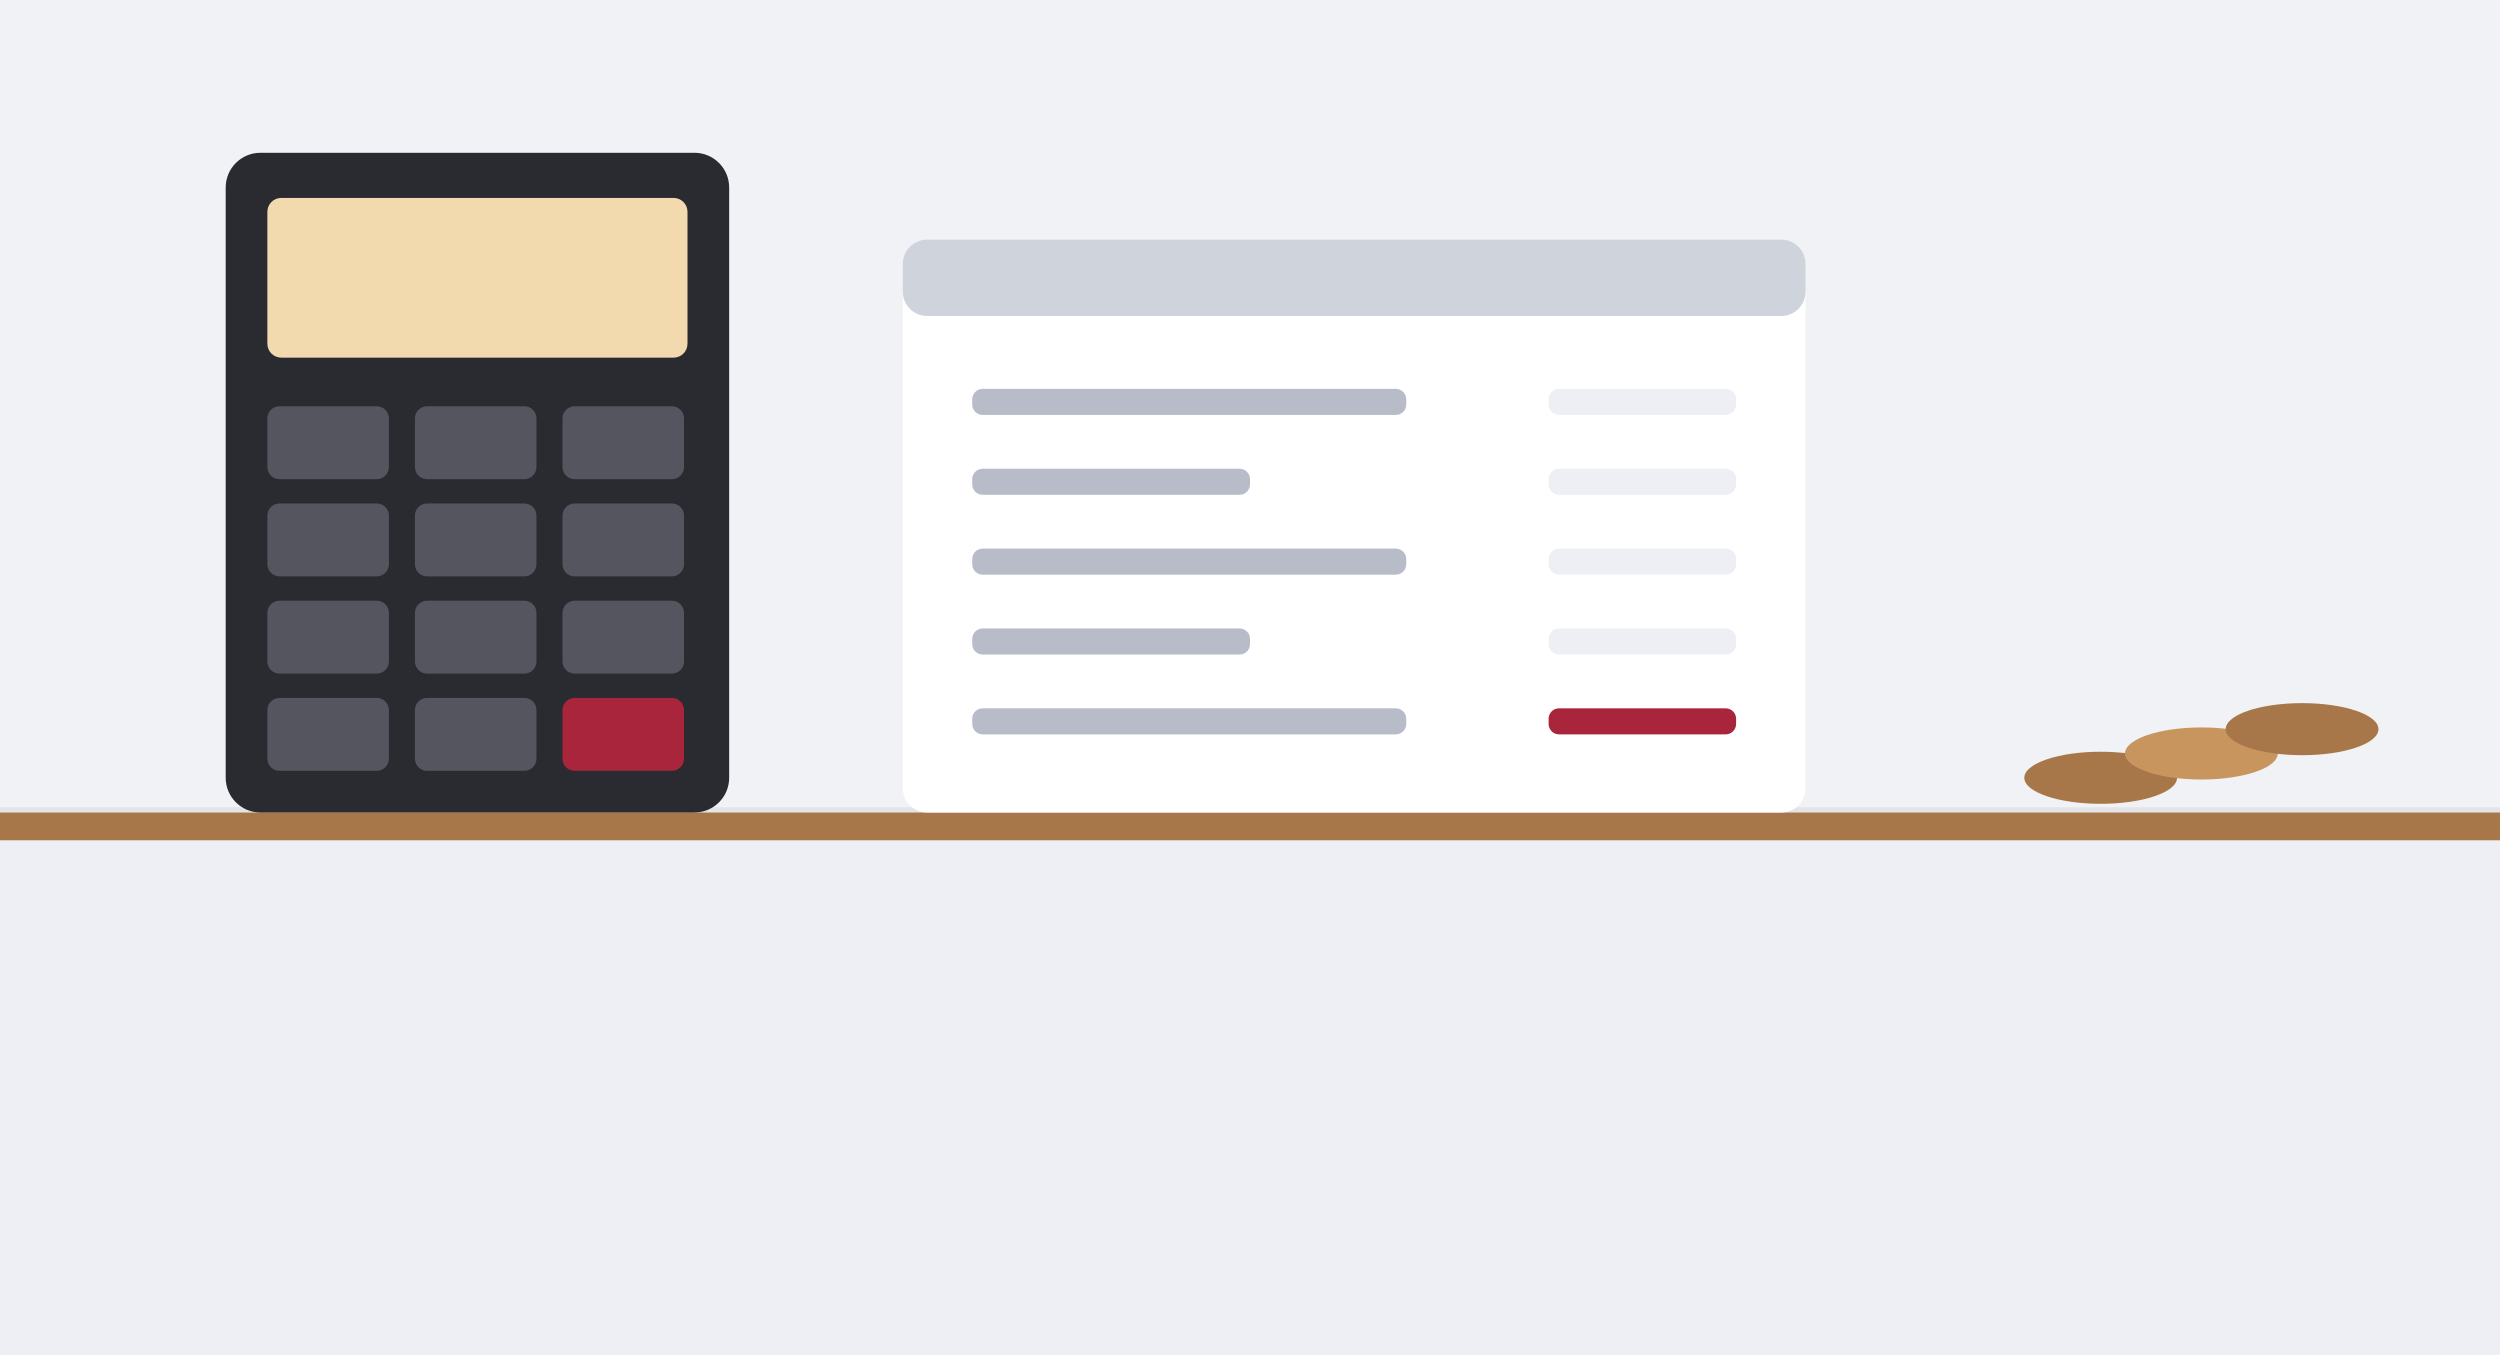
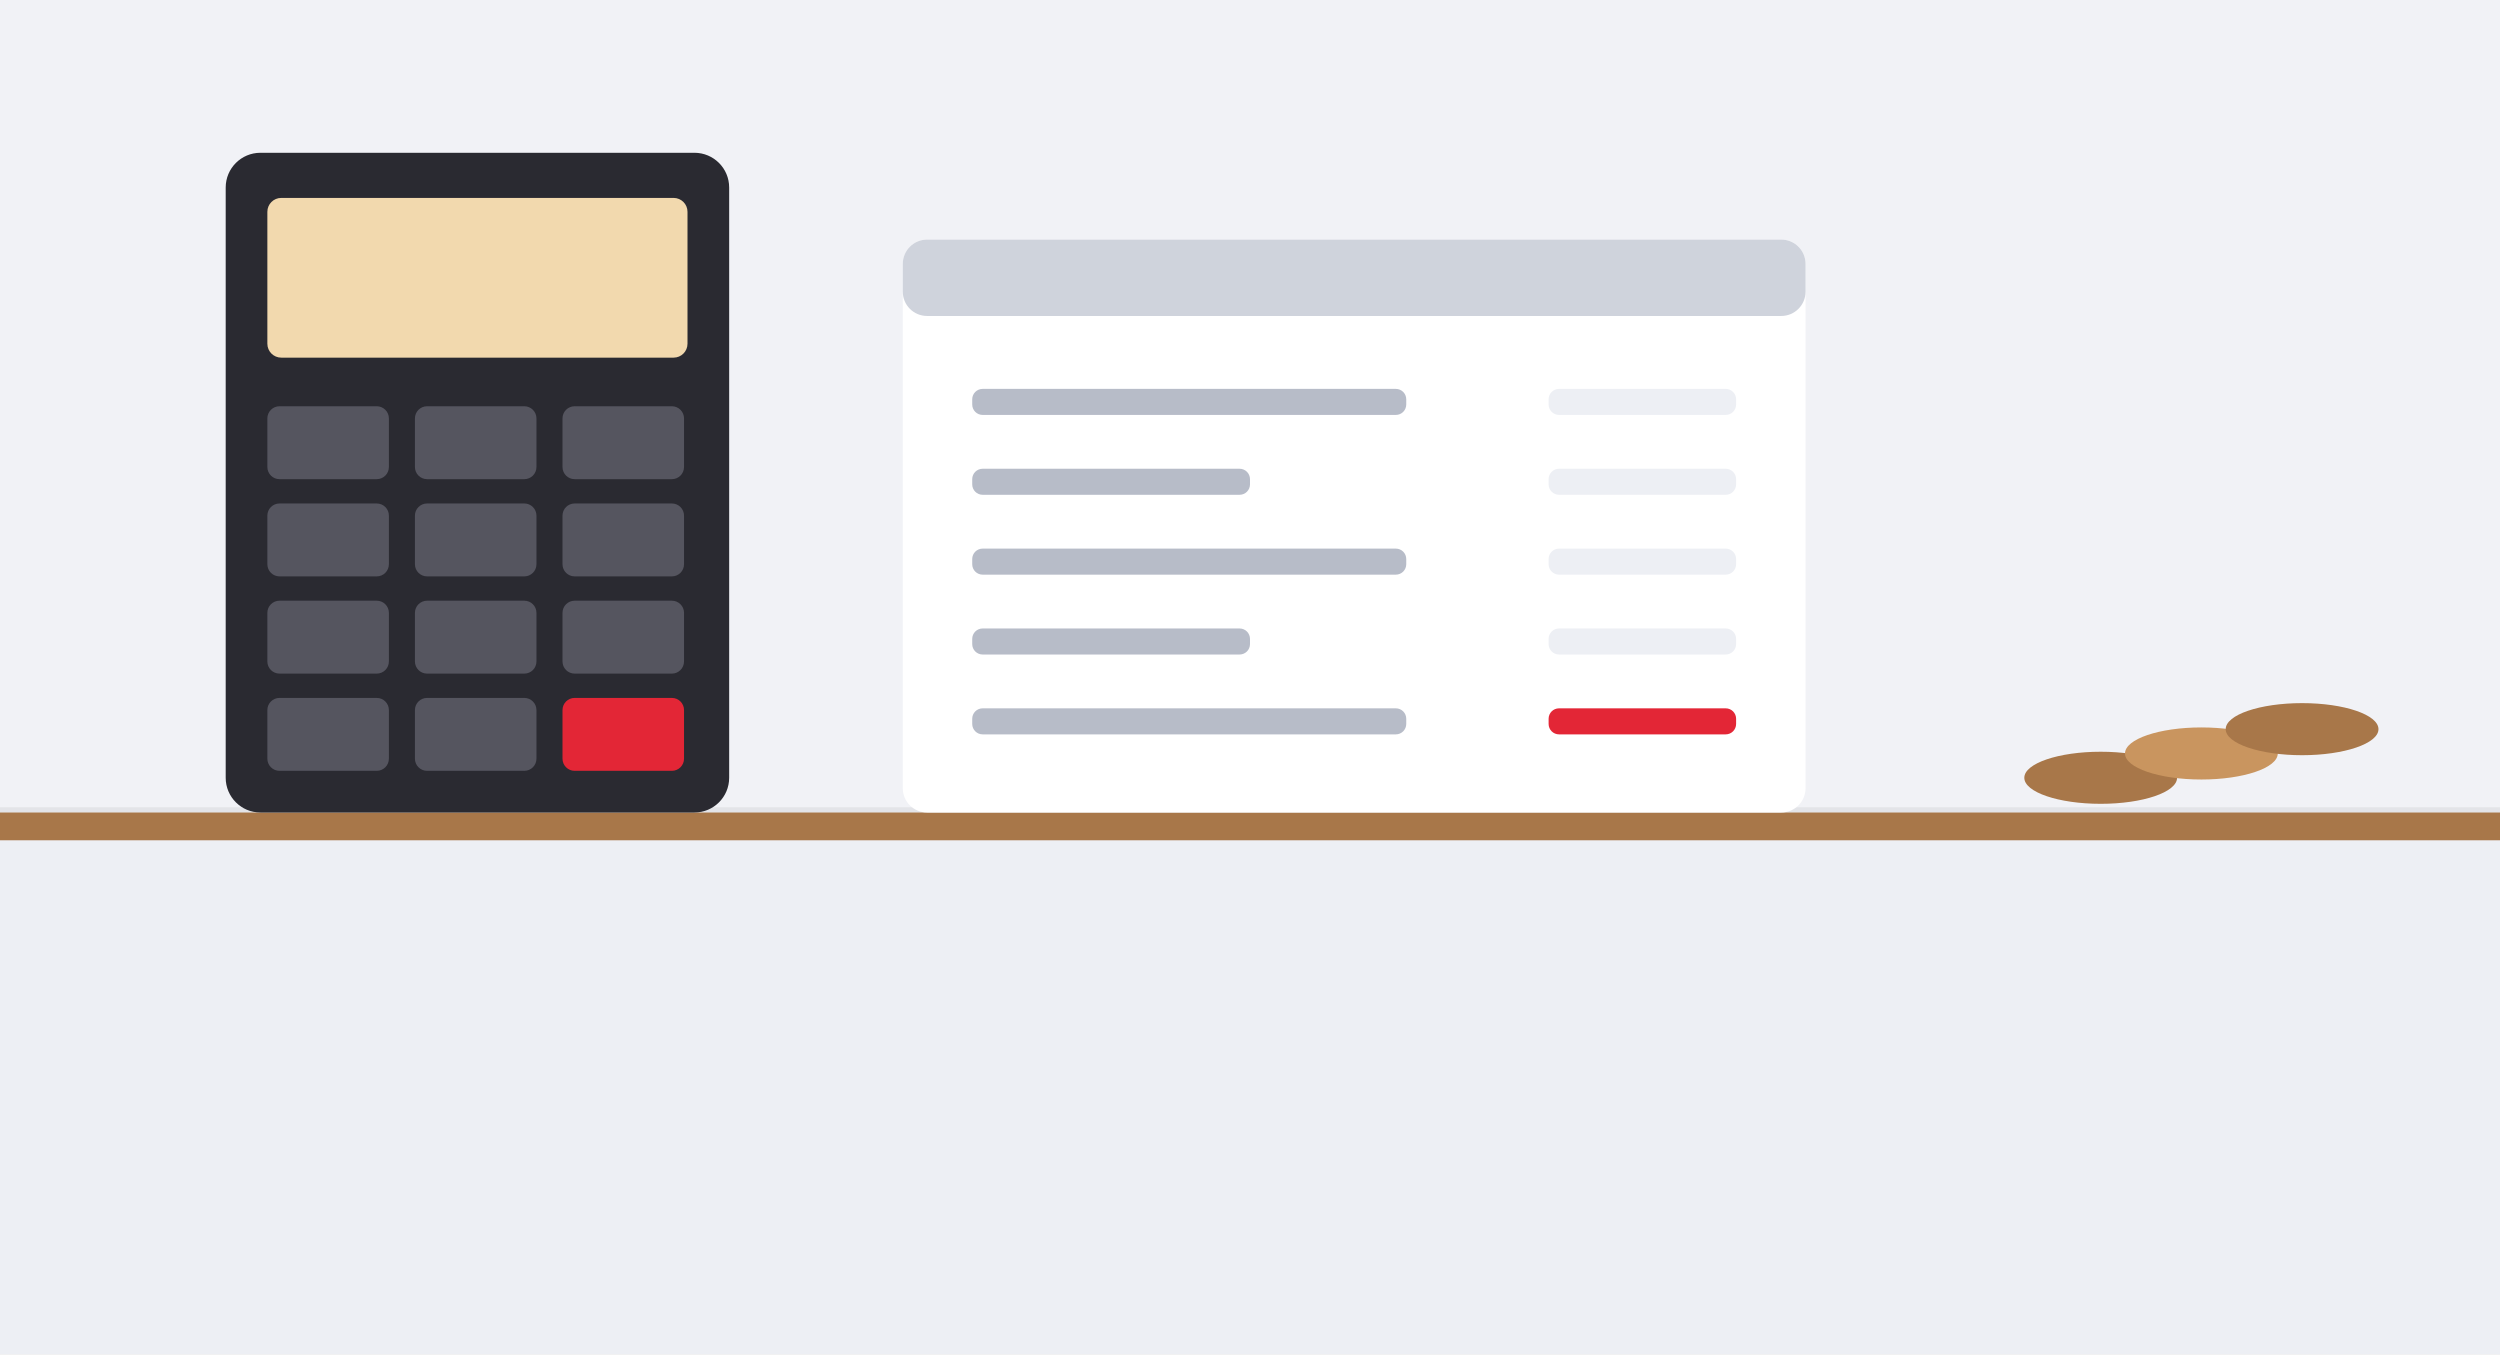
<svg xmlns="http://www.w3.org/2000/svg" viewBox="0 0 1440 780" width="1440" height="780" role="img">
  <rect x="0" y="0" width="1440" height="780" fill="#F7F8FA" />
  <rect x="0" y="0" width="1440" height="468" fill="#F1F2F6" />
  <rect x="0" y="468" width="1440" height="312" fill="#EDEFF4" />
  <rect x="0" y="465" width="1440" height="3" fill="rgba(0,0,0,.06)" />
  <rect x="0" y="468" width="1440" height="16" fill="#A87749" />
  <g transform="translate(130,88)">
    <rect x="0" y="0" width="290" height="380" fill="#2A2A31" rx="20" />
    <rect x="24" y="26" width="242" height="92" fill="#F2D9AE" rx="8" />
    <rect x="24" y="146" width="70" height="42" fill="#55555F" rx="7" />
    <rect x="109" y="146" width="70" height="42" fill="#55555F" rx="7" />
    <rect x="194" y="146" width="70" height="42" fill="#55555F" rx="7" />
    <rect x="24" y="202" width="70" height="42" fill="#55555F" rx="7" />
    <rect x="109" y="202" width="70" height="42" fill="#55555F" rx="7" />
    <rect x="194" y="202" width="70" height="42" fill="#55555F" rx="7" />
    <rect x="24" y="258" width="70" height="42" fill="#55555F" rx="7" />
    <rect x="109" y="258" width="70" height="42" fill="#55555F" rx="7" />
    <rect x="194" y="258" width="70" height="42" fill="#55555F" rx="7" />
    <rect x="24" y="314" width="70" height="42" fill="#55555F" rx="7" />
    <rect x="109" y="314" width="70" height="42" fill="#55555F" rx="7" />
-     <rect x="194" y="314" width="70" height="42" fill="#A9253B" rx="7" />
+     <rect x="194" y="314" width="70" height="42" fill="#E32636" rx="7" />
  </g>
  <g transform="translate(520,138)">
    <rect x="0" y="0" width="520" height="330" fill="#FFFFFF" rx="14" />
    <rect x="0" y="0" width="520" height="44" fill="#CFD3DC" rx="14" />
    <rect x="40" y="86" width="250" height="15" fill="#B7BCC8" rx="6" />
    <rect x="40" y="132" width="160" height="15" fill="#B7BCC8" rx="6" />
    <rect x="40" y="178" width="250" height="15" fill="#B7BCC8" rx="6" />
    <rect x="40" y="224" width="160" height="15" fill="#B7BCC8" rx="6" />
    <rect x="40" y="270" width="250" height="15" fill="#B7BCC8" rx="6" />
    <rect x="372" y="86" width="108" height="15" fill="#EDEFF4" rx="6" />
    <rect x="372" y="132" width="108" height="15" fill="#EDEFF4" rx="6" />
    <rect x="372" y="178" width="108" height="15" fill="#EDEFF4" rx="6" />
    <rect x="372" y="224" width="108" height="15" fill="#EDEFF4" rx="6" />
-     <rect x="372" y="270" width="108" height="15" fill="#A9253B" rx="6" />
+     <rect x="372" y="270" width="108" height="15" fill="#E32636" rx="6" />
  </g>
  <ellipse cx="1210" cy="448" rx="44" ry="15" fill="#A87749" />
  <ellipse cx="1268" cy="434" rx="44" ry="15" fill="#C9955F" />
  <ellipse cx="1326" cy="420" rx="44" ry="15" fill="#A87749" />
</svg>
